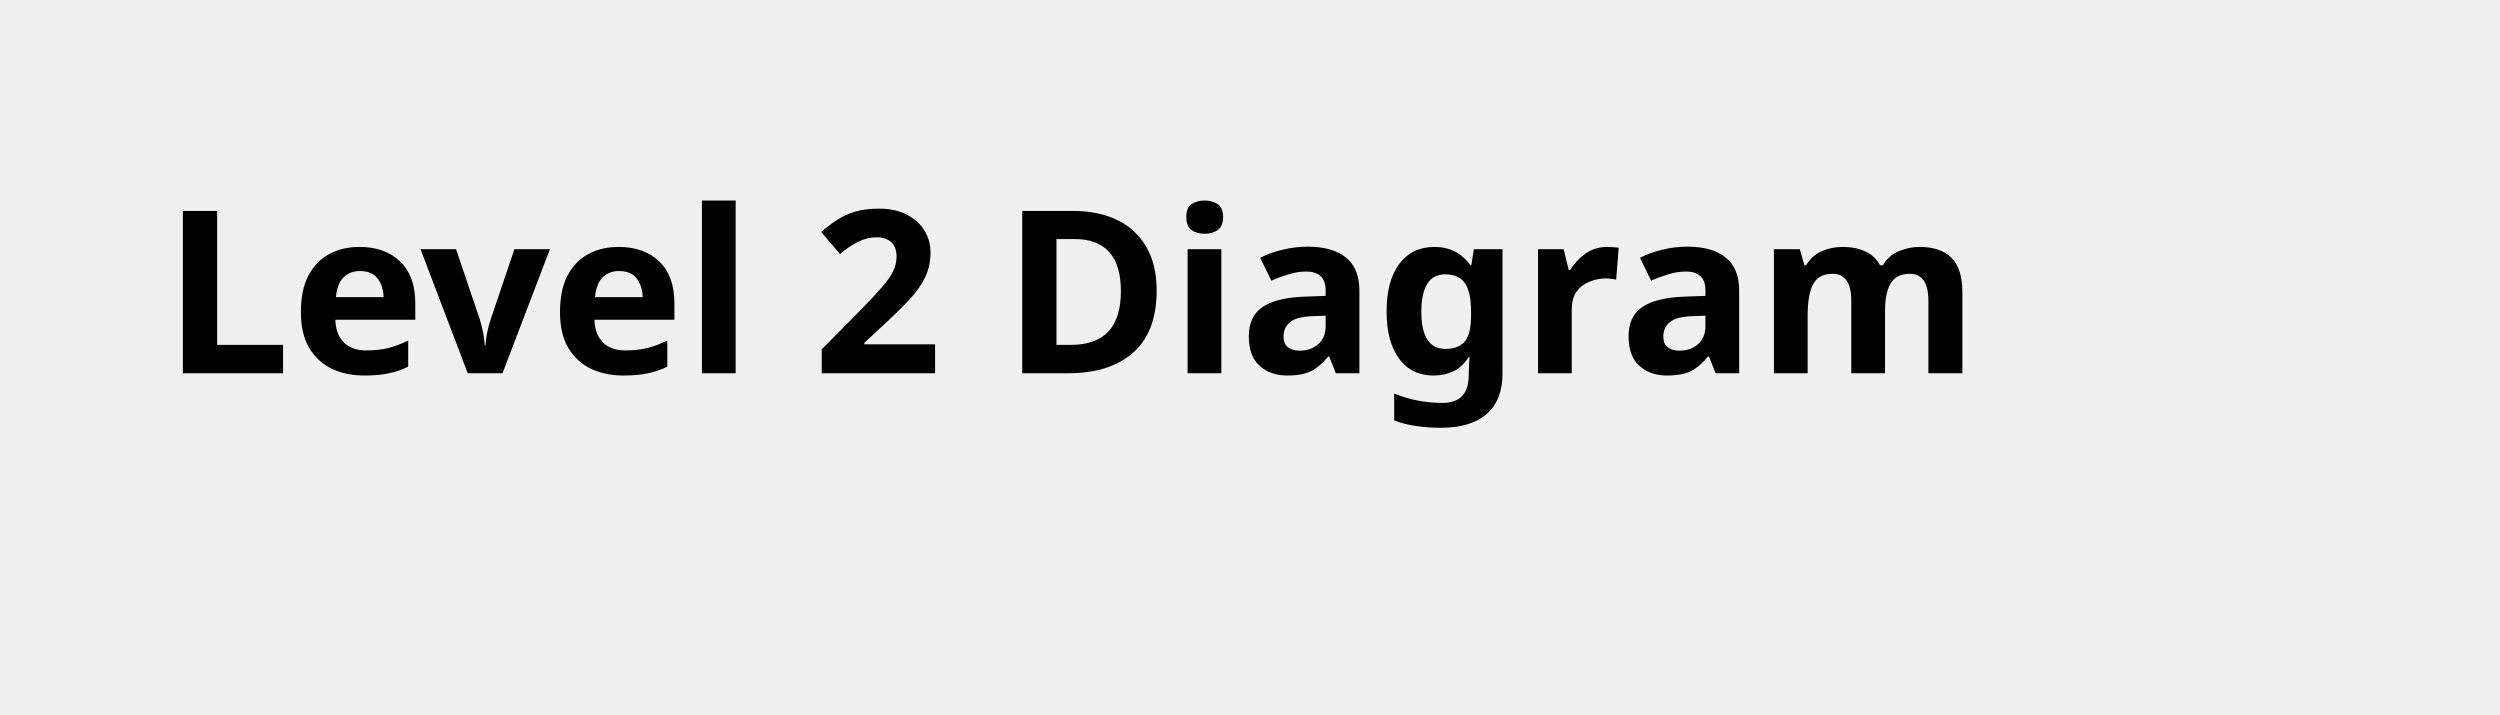
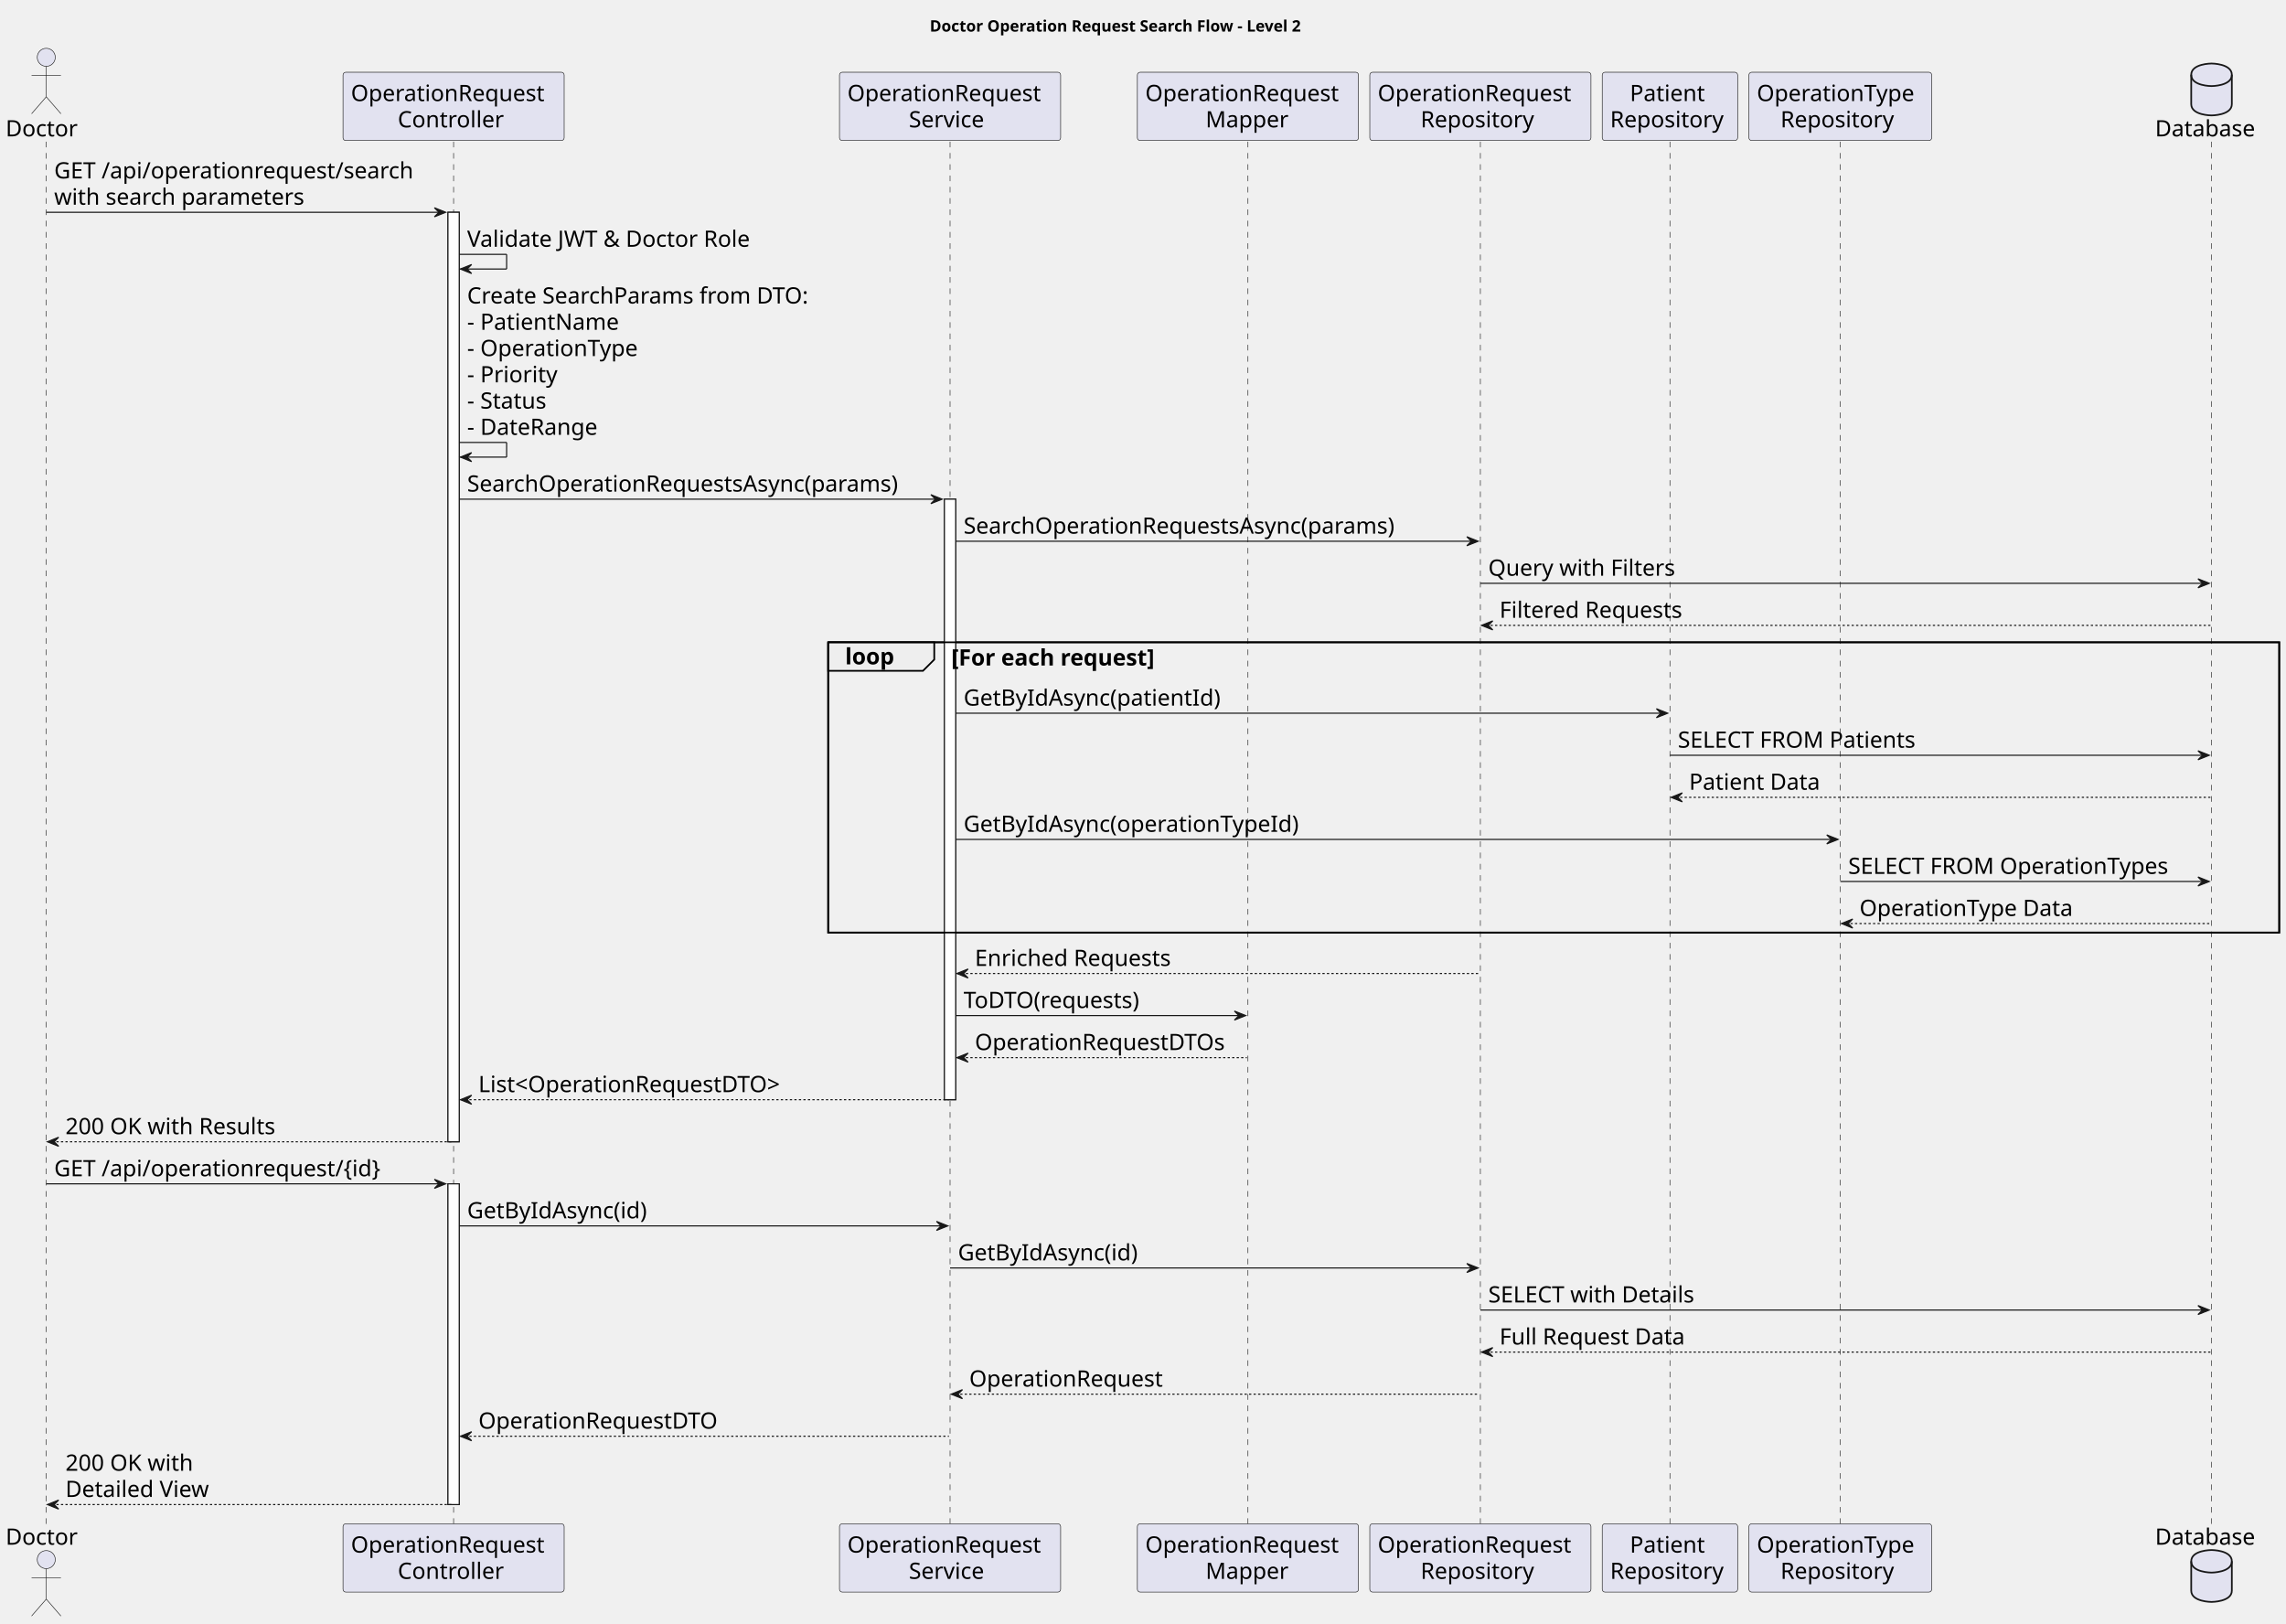
- <svg xmlns="http://www.w3.org/2000/svg" contentStyleType="text/css" height="44px" preserveAspectRatio="none" style="width:154px;height:44px;background:#FFFFFF;" version="1.1" viewBox="0 0 154 44" width="154px" zoomAndPan="magnify">
+ <svg xmlns="http://www.w3.org/2000/svg" contentStyleType="text/css" height="1439px" preserveAspectRatio="none" style="width:2026px;height:1439px;background:#FFFFFF;" version="1.1" viewBox="0 0 2026 1439" width="2026px" zoomAndPan="magnify">
  <defs />
  <g>
-     <text fill="#000000" font-family="sans-serif" font-size="14" font-weight="bold" lengthAdjust="spacing" textLength="126" x="10" y="22.995">Level 2 Diagram</text>
+     <text fill="#000000" font-family="sans-serif" font-size="14" font-weight="bold" lengthAdjust="spacing" textLength="381" x="824" y="27.995">Doctor Operation Request Search Flow - Level 2</text>
+     <rect fill="#FFFFFF" height="823.75" style="stroke:#181818;stroke-width:1.0;" width="10" x="397" y="188.141" />
+     <rect fill="#FFFFFF" height="284.25" style="stroke:#181818;stroke-width:1.0;" width="10" x="397" y="1049.172" />
+     <rect fill="#FFFFFF" height="532.219" style="stroke:#181818;stroke-width:1.0;" width="10" x="837" y="442.391" />
+     <rect fill="none" height="257.25" style="stroke:#000000;stroke-width:1.5;" width="1286" x="734" y="569.234" />
+     <line style="stroke:#181818;stroke-width:0.5;stroke-dasharray:5.0,5.0;" x1="41" x2="41" y1="125.578" y2="1351.422" />
+     <line style="stroke:#181818;stroke-width:0.5;stroke-dasharray:5.0,5.0;" x1="402" x2="402" y1="125.578" y2="1351.422" />
+     <line style="stroke:#181818;stroke-width:0.5;stroke-dasharray:5.0,5.0;" x1="842" x2="842" y1="125.578" y2="1351.422" />
+     <line style="stroke:#181818;stroke-width:0.5;stroke-dasharray:5.0,5.0;" x1="1106" x2="1106" y1="125.578" y2="1351.422" />
+     <line style="stroke:#181818;stroke-width:0.5;stroke-dasharray:5.0,5.0;" x1="1312" x2="1312" y1="125.578" y2="1351.422" />
+     <line style="stroke:#181818;stroke-width:0.5;stroke-dasharray:5.0,5.0;" x1="1480" x2="1480" y1="125.578" y2="1351.422" />
+     <line style="stroke:#181818;stroke-width:0.5;stroke-dasharray:5.0,5.0;" x1="1631" x2="1631" y1="125.578" y2="1351.422" />
+     <line style="stroke:#181818;stroke-width:0.5;stroke-dasharray:5.0,5.0;" x1="1960" x2="1960" y1="125.578" y2="1351.422" />
+     <text fill="#000000" font-family="sans-serif" font-size="20" lengthAdjust="spacing" textLength="66" x="5" y="120.861">Doctor</text>
+     <ellipse cx="41" cy="50.797" fill="#E2E2F0" rx="8" ry="8" style="stroke:#181818;stroke-width:0.5;" />
+     <path d="M41,58.797 L41,85.797 M28,66.797 L54,66.797 M41,85.797 L28,100.797 M41,85.797 L54,100.797 " fill="none" style="stroke:#181818;stroke-width:0.5;" />
+     <text fill="#000000" font-family="sans-serif" font-size="20" lengthAdjust="spacing" textLength="66" x="5" y="1368.986">Doctor</text>
+     <ellipse cx="41" cy="1382.203" fill="#E2E2F0" rx="8" ry="8" style="stroke:#181818;stroke-width:0.5;" />
+     <path d="M41,1390.203 L41,1417.203 M28,1398.203 L54,1398.203 M41,1417.203 L28,1432.203 M41,1417.203 L54,1432.203 " fill="none" style="stroke:#181818;stroke-width:0.5;" />
+     <rect fill="#E2E2F0" height="60.562" rx="2.5" ry="2.5" style="stroke:#181818;stroke-width:0.5;" width="196" x="304" y="64.016" />
+     <text fill="#000000" font-family="sans-serif" font-size="20" lengthAdjust="spacing" textLength="182" x="311" y="89.58">OperationRequest</text>
+     <text fill="#000000" font-family="sans-serif" font-size="20" lengthAdjust="spacing" textLength="99" x="352.5" y="112.861">Controller</text>
+     <rect fill="#E2E2F0" height="60.562" rx="2.5" ry="2.5" style="stroke:#181818;stroke-width:0.5;" width="196" x="304" y="1350.422" />
+     <text fill="#000000" font-family="sans-serif" font-size="20" lengthAdjust="spacing" textLength="182" x="311" y="1375.986">OperationRequest</text>
+     <text fill="#000000" font-family="sans-serif" font-size="20" lengthAdjust="spacing" textLength="99" x="352.5" y="1399.268">Controller</text>
+     <rect fill="#E2E2F0" height="60.562" rx="2.5" ry="2.5" style="stroke:#181818;stroke-width:0.5;" width="196" x="744" y="64.016" />
+     <text fill="#000000" font-family="sans-serif" font-size="20" lengthAdjust="spacing" textLength="182" x="751" y="89.58">OperationRequest</text>
+     <text fill="#000000" font-family="sans-serif" font-size="20" lengthAdjust="spacing" textLength="73" x="805.5" y="112.861">Service</text>
+     <rect fill="#E2E2F0" height="60.562" rx="2.5" ry="2.5" style="stroke:#181818;stroke-width:0.5;" width="196" x="744" y="1350.422" />
+     <text fill="#000000" font-family="sans-serif" font-size="20" lengthAdjust="spacing" textLength="182" x="751" y="1375.986">OperationRequest</text>
+     <text fill="#000000" font-family="sans-serif" font-size="20" lengthAdjust="spacing" textLength="73" x="805.5" y="1399.268">Service</text>
+     <rect fill="#E2E2F0" height="60.562" rx="2.5" ry="2.5" style="stroke:#181818;stroke-width:0.5;" width="196" x="1008" y="64.016" />
+     <text fill="#000000" font-family="sans-serif" font-size="20" lengthAdjust="spacing" textLength="182" x="1015" y="89.58">OperationRequest</text>
+     <text fill="#000000" font-family="sans-serif" font-size="20" lengthAdjust="spacing" textLength="75" x="1068.5" y="112.861">Mapper</text>
+     <rect fill="#E2E2F0" height="60.562" rx="2.5" ry="2.5" style="stroke:#181818;stroke-width:0.5;" width="196" x="1008" y="1350.422" />
+     <text fill="#000000" font-family="sans-serif" font-size="20" lengthAdjust="spacing" textLength="182" x="1015" y="1375.986">OperationRequest</text>
+     <text fill="#000000" font-family="sans-serif" font-size="20" lengthAdjust="spacing" textLength="75" x="1068.5" y="1399.268">Mapper</text>
+     <rect fill="#E2E2F0" height="60.562" rx="2.5" ry="2.5" style="stroke:#181818;stroke-width:0.5;" width="196" x="1214" y="64.016" />
+     <text fill="#000000" font-family="sans-serif" font-size="20" lengthAdjust="spacing" textLength="182" x="1221" y="89.58">OperationRequest</text>
+     <text fill="#000000" font-family="sans-serif" font-size="20" lengthAdjust="spacing" textLength="106" x="1259" y="112.861">Repository</text>
+     <rect fill="#E2E2F0" height="60.562" rx="2.5" ry="2.5" style="stroke:#181818;stroke-width:0.5;" width="196" x="1214" y="1350.422" />
+     <text fill="#000000" font-family="sans-serif" font-size="20" lengthAdjust="spacing" textLength="182" x="1221" y="1375.986">OperationRequest</text>
+     <text fill="#000000" font-family="sans-serif" font-size="20" lengthAdjust="spacing" textLength="106" x="1259" y="1399.268">Repository</text>
+     <rect fill="#E2E2F0" height="60.562" rx="2.5" ry="2.5" style="stroke:#181818;stroke-width:0.5;" width="120" x="1420" y="64.016" />
+     <text fill="#000000" font-family="sans-serif" font-size="20" lengthAdjust="spacing" textLength="71" x="1444.5" y="89.58">Patient</text>
+     <text fill="#000000" font-family="sans-serif" font-size="20" lengthAdjust="spacing" textLength="106" x="1427" y="112.861">Repository</text>
+     <rect fill="#E2E2F0" height="60.562" rx="2.5" ry="2.5" style="stroke:#181818;stroke-width:0.5;" width="120" x="1420" y="1350.422" />
+     <text fill="#000000" font-family="sans-serif" font-size="20" lengthAdjust="spacing" textLength="71" x="1444.5" y="1375.986">Patient</text>
+     <text fill="#000000" font-family="sans-serif" font-size="20" lengthAdjust="spacing" textLength="106" x="1427" y="1399.268">Repository</text>
+     <rect fill="#E2E2F0" height="60.562" rx="2.5" ry="2.5" style="stroke:#181818;stroke-width:0.5;" width="162" x="1550" y="64.016" />
+     <text fill="#000000" font-family="sans-serif" font-size="20" lengthAdjust="spacing" textLength="148" x="1557" y="89.58">OperationType</text>
+     <text fill="#000000" font-family="sans-serif" font-size="20" lengthAdjust="spacing" textLength="106" x="1578" y="112.861">Repository</text>
+     <rect fill="#E2E2F0" height="60.562" rx="2.5" ry="2.5" style="stroke:#181818;stroke-width:0.5;" width="162" x="1550" y="1350.422" />
+     <text fill="#000000" font-family="sans-serif" font-size="20" lengthAdjust="spacing" textLength="148" x="1557" y="1375.986">OperationType</text>
+     <text fill="#000000" font-family="sans-serif" font-size="20" lengthAdjust="spacing" textLength="106" x="1578" y="1399.268">Repository</text>
+     <text fill="#000000" font-family="sans-serif" font-size="20" lengthAdjust="spacing" textLength="94" x="1910" y="120.861">Database</text>
+     <path d="M1942,66.297 C1942,56.297 1960,56.297 1960,56.297 C1960,56.297 1978,56.297 1978,66.297 L1978,92.297 C1978,102.297 1960,102.297 1960,102.297 C1960,102.297 1942,102.297 1942,92.297 L1942,66.297 " fill="#E2E2F0" style="stroke:#181818;stroke-width:1.5;" />
+     <path d="M1942,66.297 C1942,76.297 1960,76.297 1960,76.297 C1960,76.297 1978,76.297 1978,66.297 " fill="none" style="stroke:#181818;stroke-width:1.5;" />
+     <text fill="#000000" font-family="sans-serif" font-size="20" lengthAdjust="spacing" textLength="94" x="1910" y="1368.986">Database</text>
+     <path d="M1942,1383.703 C1942,1373.703 1960,1373.703 1960,1373.703 C1960,1373.703 1978,1373.703 1978,1383.703 L1978,1409.703 C1978,1419.703 1960,1419.703 1960,1419.703 C1960,1419.703 1942,1419.703 1942,1409.703 L1942,1383.703 " fill="#E2E2F0" style="stroke:#181818;stroke-width:1.5;" />
+     <path d="M1942,1383.703 C1942,1393.703 1960,1393.703 1960,1393.703 C1960,1393.703 1978,1393.703 1978,1383.703 " fill="none" style="stroke:#181818;stroke-width:1.5;" />
+     <rect fill="#FFFFFF" height="823.75" style="stroke:#181818;stroke-width:1.0;" width="10" x="397" y="188.141" />
+     <rect fill="#FFFFFF" height="284.25" style="stroke:#181818;stroke-width:1.0;" width="10" x="397" y="1049.172" />
+     <rect fill="#FFFFFF" height="532.219" style="stroke:#181818;stroke-width:1.0;" width="10" x="837" y="442.391" />
+     <polygon fill="#181818" points="385,184.141,395,188.141,385,192.141,389,188.141" style="stroke:#181818;stroke-width:1.0;" />
+     <line style="stroke:#181818;stroke-width:1.0;" x1="41" x2="391" y1="188.141" y2="188.141" />
+     <text fill="#000000" font-family="sans-serif" font-size="20" lengthAdjust="spacing" textLength="337" x="48" y="158.143">GET /api/operationrequest/search</text>
+     <text fill="#000000" font-family="sans-serif" font-size="20" lengthAdjust="spacing" textLength="237" x="48" y="181.424">with search parameters</text>
+     <line style="stroke:#181818;stroke-width:1.0;" x1="407" x2="449" y1="225.422" y2="225.422" />
+     <line style="stroke:#181818;stroke-width:1.0;" x1="449" x2="449" y1="225.422" y2="238.422" />
+     <line style="stroke:#181818;stroke-width:1.0;" x1="408" x2="449" y1="238.422" y2="238.422" />
+     <polygon fill="#181818" points="418,234.422,408,238.422,418,242.422,414,238.422" style="stroke:#181818;stroke-width:1.0;" />
+     <text fill="#000000" font-family="sans-serif" font-size="20" lengthAdjust="spacing" textLength="270" x="414" y="218.705">Validate JWT &amp; Doctor Role</text>
+     <line style="stroke:#181818;stroke-width:1.0;" x1="407" x2="449" y1="392.109" y2="392.109" />
+     <line style="stroke:#181818;stroke-width:1.0;" x1="449" x2="449" y1="392.109" y2="405.109" />
+     <line style="stroke:#181818;stroke-width:1.0;" x1="408" x2="449" y1="405.109" y2="405.109" />
+     <polygon fill="#181818" points="418,401.109,408,405.109,418,409.109,414,405.109" style="stroke:#181818;stroke-width:1.0;" />
+     <text fill="#000000" font-family="sans-serif" font-size="20" lengthAdjust="spacing" textLength="324" x="414" y="268.986">Create SearchParams from DTO:</text>
+     <text fill="#000000" font-family="sans-serif" font-size="20" lengthAdjust="spacing" textLength="143" x="414" y="292.268">- PatientName</text>
+     <text fill="#000000" font-family="sans-serif" font-size="20" lengthAdjust="spacing" textLength="161" x="414" y="315.549">- OperationType</text>
+     <text fill="#000000" font-family="sans-serif" font-size="20" lengthAdjust="spacing" textLength="84" x="414" y="338.83">- Priority</text>
+     <text fill="#000000" font-family="sans-serif" font-size="20" lengthAdjust="spacing" textLength="77" x="414" y="362.111">- Status</text>
+     <text fill="#000000" font-family="sans-serif" font-size="20" lengthAdjust="spacing" textLength="124" x="414" y="385.393">- DateRange</text>
+     <polygon fill="#181818" points="825,438.391,835,442.391,825,446.391,829,442.391" style="stroke:#181818;stroke-width:1.0;" />
+     <line style="stroke:#181818;stroke-width:1.0;" x1="407" x2="831" y1="442.391" y2="442.391" />
+     <text fill="#000000" font-family="sans-serif" font-size="20" lengthAdjust="spacing" textLength="411" x="414" y="435.674">SearchOperationRequestsAsync(params)</text>
+     <polygon fill="#181818" points="1300,475.672,1310,479.672,1300,483.672,1304,479.672" style="stroke:#181818;stroke-width:1.0;" />
+     <line style="stroke:#181818;stroke-width:1.0;" x1="847" x2="1306" y1="479.672" y2="479.672" />
+     <text fill="#000000" font-family="sans-serif" font-size="20" lengthAdjust="spacing" textLength="411" x="854" y="472.955">SearchOperationRequestsAsync(params)</text>
+     <polygon fill="#181818" points="1948,512.953,1958,516.953,1948,520.953,1952,516.953" style="stroke:#181818;stroke-width:1.0;" />
+     <line style="stroke:#181818;stroke-width:1.0;" x1="1312" x2="1954" y1="516.953" y2="516.953" />
+     <text fill="#000000" font-family="sans-serif" font-size="20" lengthAdjust="spacing" textLength="178" x="1319" y="510.236">Query with Filters</text>
+     <polygon fill="#181818" points="1323,550.234,1313,554.234,1323,558.234,1319,554.234" style="stroke:#181818;stroke-width:1.0;" />
+     <line style="stroke:#181818;stroke-width:1.0;stroke-dasharray:2.0,2.0;" x1="1317" x2="1959" y1="554.234" y2="554.234" />
+     <text fill="#000000" font-family="sans-serif" font-size="20" lengthAdjust="spacing" textLength="175" x="1329" y="547.518">Filtered Requests</text>
+     <path d="M734,569.234 L828,569.234 L828,584.516 L818,594.516 L734,594.516 L734,569.234 " fill="#EEEEEE" style="stroke:#000000;stroke-width:1.5;" />
+     <rect fill="none" height="257.25" style="stroke:#000000;stroke-width:1.5;" width="1286" x="734" y="569.234" />
+     <text fill="#000000" font-family="sans-serif" font-size="20" font-weight="bold" lengthAdjust="spacing" textLength="49" x="749" y="588.799">loop</text>
+     <text fill="#000000" font-family="sans-serif" font-size="20" font-weight="bold" lengthAdjust="spacing" textLength="212" x="843" y="589.799">[For each request]</text>
+     <polygon fill="#181818" points="1468,628.078,1478,632.078,1468,636.078,1472,632.078" style="stroke:#181818;stroke-width:1.0;" />
+     <line style="stroke:#181818;stroke-width:1.0;" x1="847" x2="1474" y1="632.078" y2="632.078" />
+     <text fill="#000000" font-family="sans-serif" font-size="20" lengthAdjust="spacing" textLength="246" x="854" y="625.361">GetByIdAsync(patientId)</text>
+     <polygon fill="#181818" points="1948,665.359,1958,669.359,1948,673.359,1952,669.359" style="stroke:#181818;stroke-width:1.0;" />
+     <line style="stroke:#181818;stroke-width:1.0;" x1="1480" x2="1954" y1="669.359" y2="669.359" />
+     <text fill="#000000" font-family="sans-serif" font-size="20" lengthAdjust="spacing" textLength="228" x="1487" y="662.643">SELECT FROM Patients</text>
+     <polygon fill="#181818" points="1491,702.641,1481,706.641,1491,710.641,1487,706.641" style="stroke:#181818;stroke-width:1.0;" />
+     <line style="stroke:#181818;stroke-width:1.0;stroke-dasharray:2.0,2.0;" x1="1485" x2="1959" y1="706.641" y2="706.641" />
+     <text fill="#000000" font-family="sans-serif" font-size="20" lengthAdjust="spacing" textLength="124" x="1497" y="699.924">Patient Data</text>
+     <polygon fill="#181818" points="1619,739.922,1629,743.922,1619,747.922,1623,743.922" style="stroke:#181818;stroke-width:1.0;" />
+     <line style="stroke:#181818;stroke-width:1.0;" x1="847" x2="1625" y1="743.922" y2="743.922" />
+     <text fill="#000000" font-family="sans-serif" font-size="20" lengthAdjust="spacing" textLength="318" x="854" y="737.205">GetByIdAsync(operationTypeId)</text>
+     <polygon fill="#181818" points="1948,777.203,1958,781.203,1948,785.203,1952,781.203" style="stroke:#181818;stroke-width:1.0;" />
+     <line style="stroke:#181818;stroke-width:1.0;" x1="1631" x2="1954" y1="781.203" y2="781.203" />
+     <text fill="#000000" font-family="sans-serif" font-size="20" lengthAdjust="spacing" textLength="305" x="1638" y="774.486">SELECT FROM OperationTypes</text>
+     <polygon fill="#181818" points="1642,814.484,1632,818.484,1642,822.484,1638,818.484" style="stroke:#181818;stroke-width:1.0;" />
+     <line style="stroke:#181818;stroke-width:1.0;stroke-dasharray:2.0,2.0;" x1="1636" x2="1959" y1="818.484" y2="818.484" />
+     <text fill="#000000" font-family="sans-serif" font-size="20" lengthAdjust="spacing" textLength="201" x="1648" y="811.768">OperationType Data</text>
+     <polygon fill="#181818" points="858,858.766,848,862.766,858,866.766,854,862.766" style="stroke:#181818;stroke-width:1.0;" />
+     <line style="stroke:#181818;stroke-width:1.0;stroke-dasharray:2.0,2.0;" x1="852" x2="1311" y1="862.766" y2="862.766" />
+     <text fill="#000000" font-family="sans-serif" font-size="20" lengthAdjust="spacing" textLength="187" x="864" y="856.049">Enriched Requests</text>
+     <polygon fill="#181818" points="1094,896.047,1104,900.047,1094,904.047,1098,900.047" style="stroke:#181818;stroke-width:1.0;" />
+     <line style="stroke:#181818;stroke-width:1.0;" x1="847" x2="1100" y1="900.047" y2="900.047" />
+     <text fill="#000000" font-family="sans-serif" font-size="20" lengthAdjust="spacing" textLength="169" x="854" y="893.33">ToDTO(requests)</text>
+     <polygon fill="#181818" points="858,933.328,848,937.328,858,941.328,854,937.328" style="stroke:#181818;stroke-width:1.0;" />
+     <line style="stroke:#181818;stroke-width:1.0;stroke-dasharray:2.0,2.0;" x1="852" x2="1105" y1="937.328" y2="937.328" />
+     <text fill="#000000" font-family="sans-serif" font-size="20" lengthAdjust="spacing" textLength="235" x="864" y="930.611">OperationRequestDTOs</text>
+     <polygon fill="#181818" points="418,970.609,408,974.609,418,978.609,414,974.609" style="stroke:#181818;stroke-width:1.0;" />
+     <line style="stroke:#181818;stroke-width:1.0;stroke-dasharray:2.0,2.0;" x1="412" x2="841" y1="974.609" y2="974.609" />
+     <text fill="#000000" font-family="sans-serif" font-size="20" lengthAdjust="spacing" textLength="294" x="424" y="967.893">List&lt;OperationRequestDTO&gt;</text>
+     <polygon fill="#181818" points="52,1007.891,42,1011.891,52,1015.891,48,1011.891" style="stroke:#181818;stroke-width:1.0;" />
+     <line style="stroke:#181818;stroke-width:1.0;stroke-dasharray:2.0,2.0;" x1="46" x2="401" y1="1011.891" y2="1011.891" />
+     <text fill="#000000" font-family="sans-serif" font-size="20" lengthAdjust="spacing" textLength="203" x="58" y="1005.174">200 OK with Results</text>
+     <polygon fill="#181818" points="385,1045.172,395,1049.172,385,1053.172,389,1049.172" style="stroke:#181818;stroke-width:1.0;" />
+     <line style="stroke:#181818;stroke-width:1.0;" x1="41" x2="391" y1="1049.172" y2="1049.172" />
+     <text fill="#000000" font-family="sans-serif" font-size="20" lengthAdjust="spacing" textLength="316" x="48" y="1042.455">GET /api/operationrequest/{id}</text>
+     <polygon fill="#181818" points="830,1082.453,840,1086.453,830,1090.453,834,1086.453" style="stroke:#181818;stroke-width:1.0;" />
+     <line style="stroke:#181818;stroke-width:1.0;" x1="407" x2="836" y1="1086.453" y2="1086.453" />
+     <text fill="#000000" font-family="sans-serif" font-size="20" lengthAdjust="spacing" textLength="174" x="414" y="1079.736">GetByIdAsync(id)</text>
+     <polygon fill="#181818" points="1300,1119.734,1310,1123.734,1300,1127.734,1304,1123.734" style="stroke:#181818;stroke-width:1.0;" />
+     <line style="stroke:#181818;stroke-width:1.0;" x1="842" x2="1306" y1="1123.734" y2="1123.734" />
+     <text fill="#000000" font-family="sans-serif" font-size="20" lengthAdjust="spacing" textLength="174" x="849" y="1117.018">GetByIdAsync(id)</text>
+     <polygon fill="#181818" points="1948,1157.016,1958,1161.016,1948,1165.016,1952,1161.016" style="stroke:#181818;stroke-width:1.0;" />
+     <line style="stroke:#181818;stroke-width:1.0;" x1="1312" x2="1954" y1="1161.016" y2="1161.016" />
+     <text fill="#000000" font-family="sans-serif" font-size="20" lengthAdjust="spacing" textLength="201" x="1319" y="1154.299">SELECT with Details</text>
+     <polygon fill="#181818" points="1323,1194.297,1313,1198.297,1323,1202.297,1319,1198.297" style="stroke:#181818;stroke-width:1.0;" />
+     <line style="stroke:#181818;stroke-width:1.0;stroke-dasharray:2.0,2.0;" x1="1317" x2="1959" y1="1198.297" y2="1198.297" />
+     <text fill="#000000" font-family="sans-serif" font-size="20" lengthAdjust="spacing" textLength="178" x="1329" y="1191.58">Full Request Data</text>
+     <polygon fill="#181818" points="853,1231.578,843,1235.578,853,1239.578,849,1235.578" style="stroke:#181818;stroke-width:1.0;" />
+     <line style="stroke:#181818;stroke-width:1.0;stroke-dasharray:2.0,2.0;" x1="847" x2="1311" y1="1235.578" y2="1235.578" />
+     <text fill="#000000" font-family="sans-serif" font-size="20" lengthAdjust="spacing" textLength="182" x="859" y="1228.861">OperationRequest</text>
+     <polygon fill="#181818" points="418,1268.859,408,1272.859,418,1276.859,414,1272.859" style="stroke:#181818;stroke-width:1.0;" />
+     <line style="stroke:#181818;stroke-width:1.0;stroke-dasharray:2.0,2.0;" x1="412" x2="841" y1="1272.859" y2="1272.859" />
+     <text fill="#000000" font-family="sans-serif" font-size="20" lengthAdjust="spacing" textLength="225" x="424" y="1266.143">OperationRequestDTO</text>
+     <polygon fill="#181818" points="52,1329.422,42,1333.422,52,1337.422,48,1333.422" style="stroke:#181818;stroke-width:1.0;" />
+     <line style="stroke:#181818;stroke-width:1.0;stroke-dasharray:2.0,2.0;" x1="46" x2="401" y1="1333.422" y2="1333.422" />
+     <text fill="#000000" font-family="sans-serif" font-size="20" lengthAdjust="spacing" textLength="124" x="58" y="1303.424">200 OK with</text>
+     <text fill="#000000" font-family="sans-serif" font-size="20" lengthAdjust="spacing" textLength="139" x="58" y="1326.705">Detailed View</text>
  </g>
</svg>
